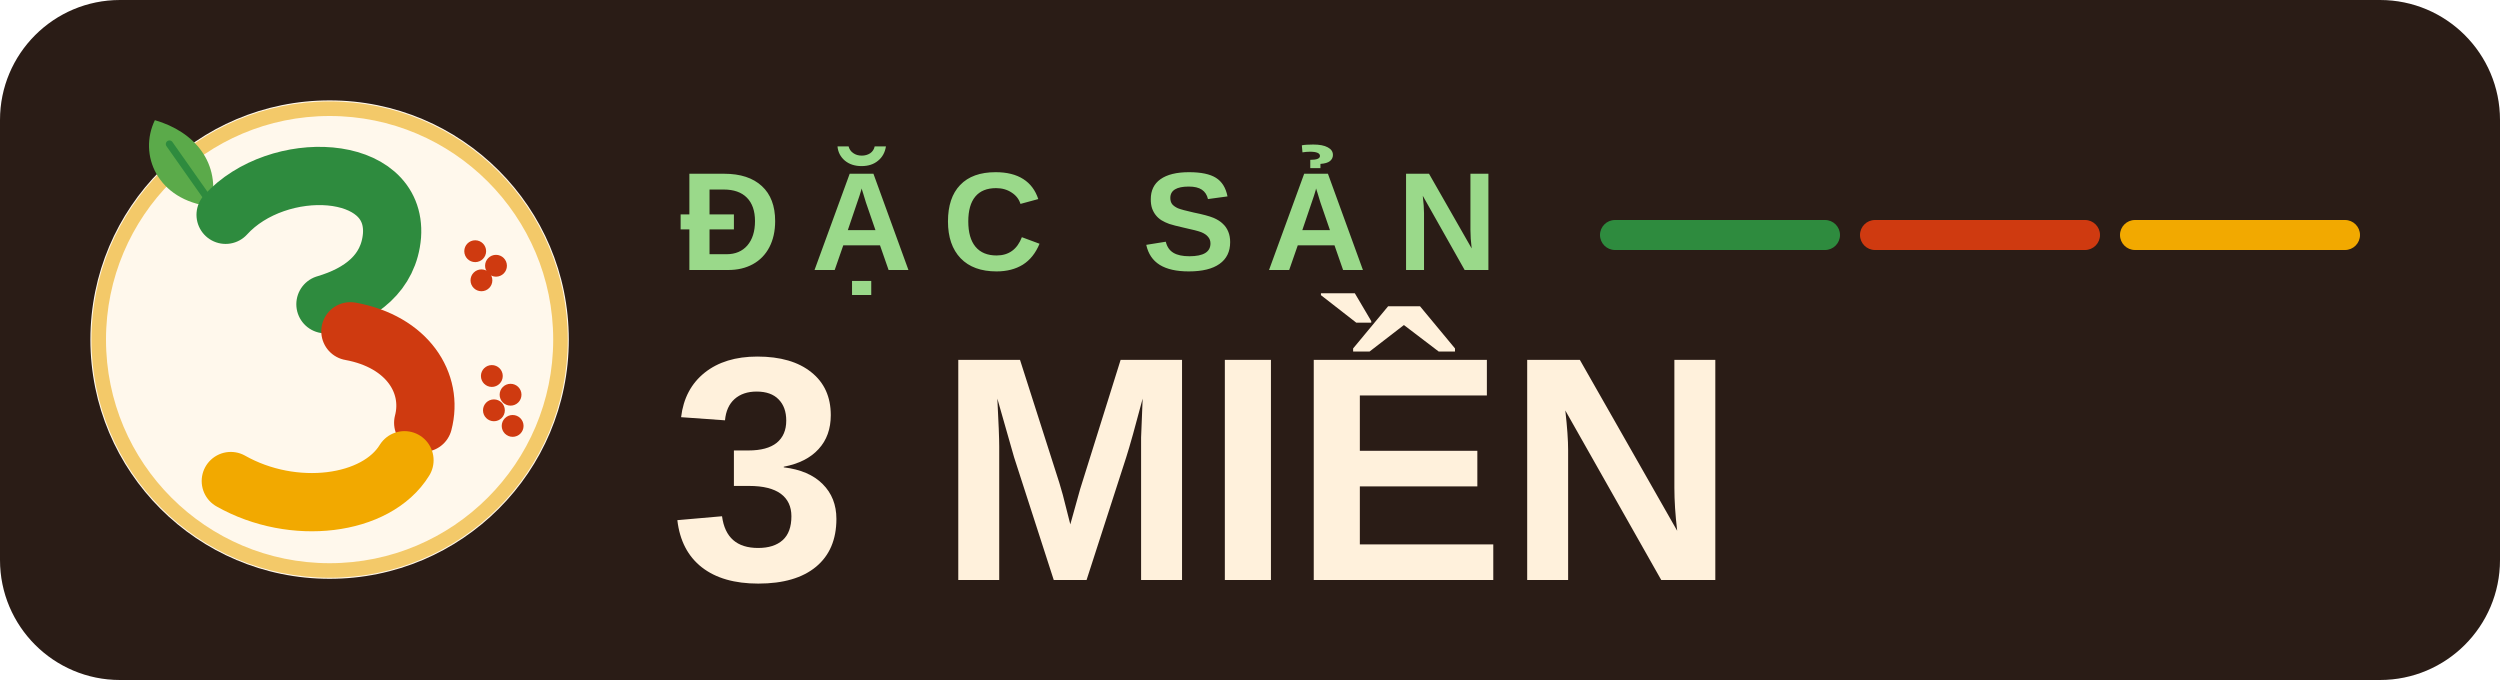
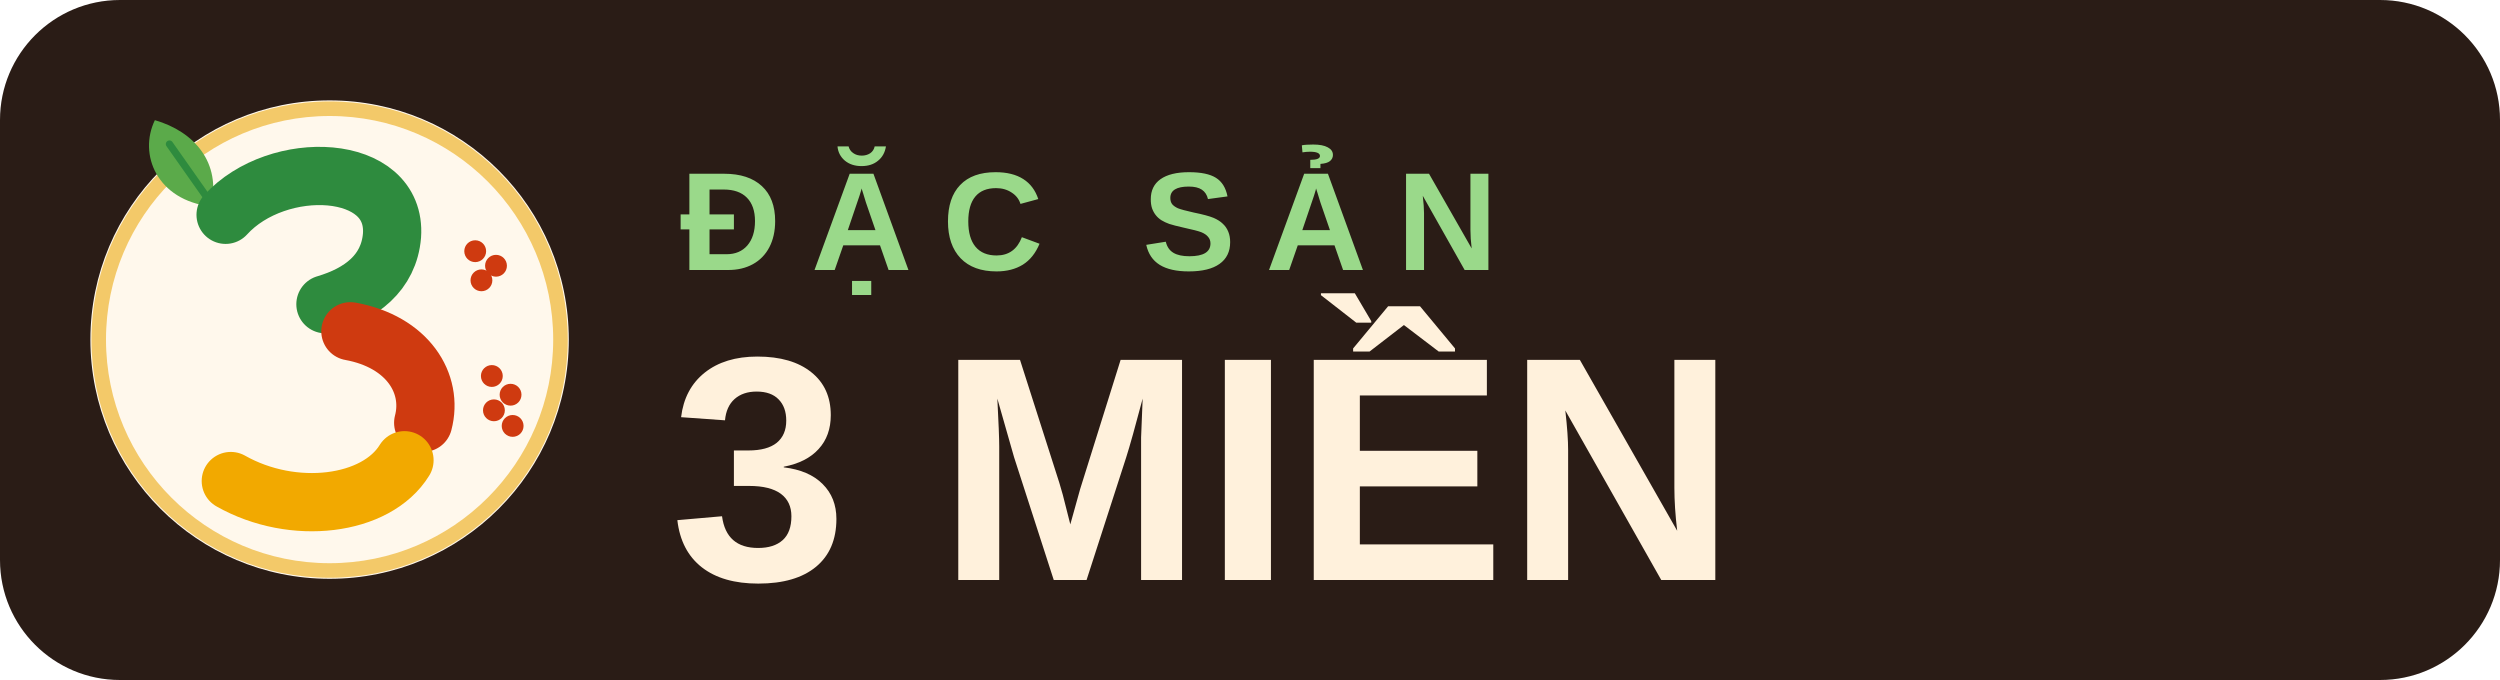
<svg xmlns="http://www.w3.org/2000/svg" viewBox="0 0 250 68" width="250" height="68" role="img" aria-label="Đặc sản 3 Miền — Quà quê từ Bắc vào Nam">
  <rect width="250" height="68" rx="12" fill="#2A1C16" />
  <g transform="translate(8 9) scale(1.04)">
    <circle cx="24" cy="24" r="23" fill="#FFF8EC" />
    <circle cx="24" cy="24" r="22.2" fill="none" stroke="#F3C969" stroke-width="1.4" />
    <path d="M12.6 11.2 C7.4 10.6 5.6 6.2 7.2 2.9 C11 4 13.6 7 12.6 11.2 Z" fill="#5BAA4A" />
    <path d="M12.4 10.6 L8.6 5.2" stroke="#2E8B3E" stroke-width="0.7" stroke-linecap="round" />
    <path d="M14 12 C19 6.5 30.5 7 30 14 C29.7 17.6 27 19.6 23.6 20.6" fill="none" stroke="#2E8B3E" stroke-width="5.6" stroke-linecap="round" />
    <path d="M26 23.2 C31.5 24.2 34 28.2 33 32" fill="none" stroke="#CF3A10" stroke-width="5.6" stroke-linecap="round" />
    <path d="M31.2 35.6 C28.5 40 20.5 41 14.5 37.6" fill="none" stroke="#F2A900" stroke-width="5.6" stroke-linecap="round" />
    <g fill="#CF3A10">
      <circle cx="38" cy="15.5" r="1.05" />
      <circle cx="40" cy="16.9" r="1.05" />
      <circle cx="38.6" cy="18.3" r="1.05" />
      <circle cx="39.6" cy="27.5" r="1.05" />
      <circle cx="41.4" cy="29.3" r="1.05" />
      <circle cx="39.8" cy="30.8" r="1.05" />
      <circle cx="41.6" cy="32.3" r="1.05" />
    </g>
  </g>
  <text x="68" y="27" font-family="Phudu, 'Arial Narrow', Arial, sans-serif" font-weight="800" font-size="14" letter-spacing="3" fill="#9AD98A">ĐẶC SẢN</text>
-   <g transform="translate(160 22)">
-     <rect width="24" height="3" rx="1.5" fill="#2E8B3E" />
-     <rect x="26" width="24" height="3" rx="1.5" fill="#CF3A10" />
-     <rect x="52" width="24" height="3" rx="1.5" fill="#F2A900" />
-   </g>
  <text x="67" y="58" font-family="Phudu, 'Arial Narrow', Arial, sans-serif" font-weight="800" font-size="32" textLength="150" lengthAdjust="spacingAndGlyphs" fill="#FFF1DC">3 MIỀN</text>
</svg>
